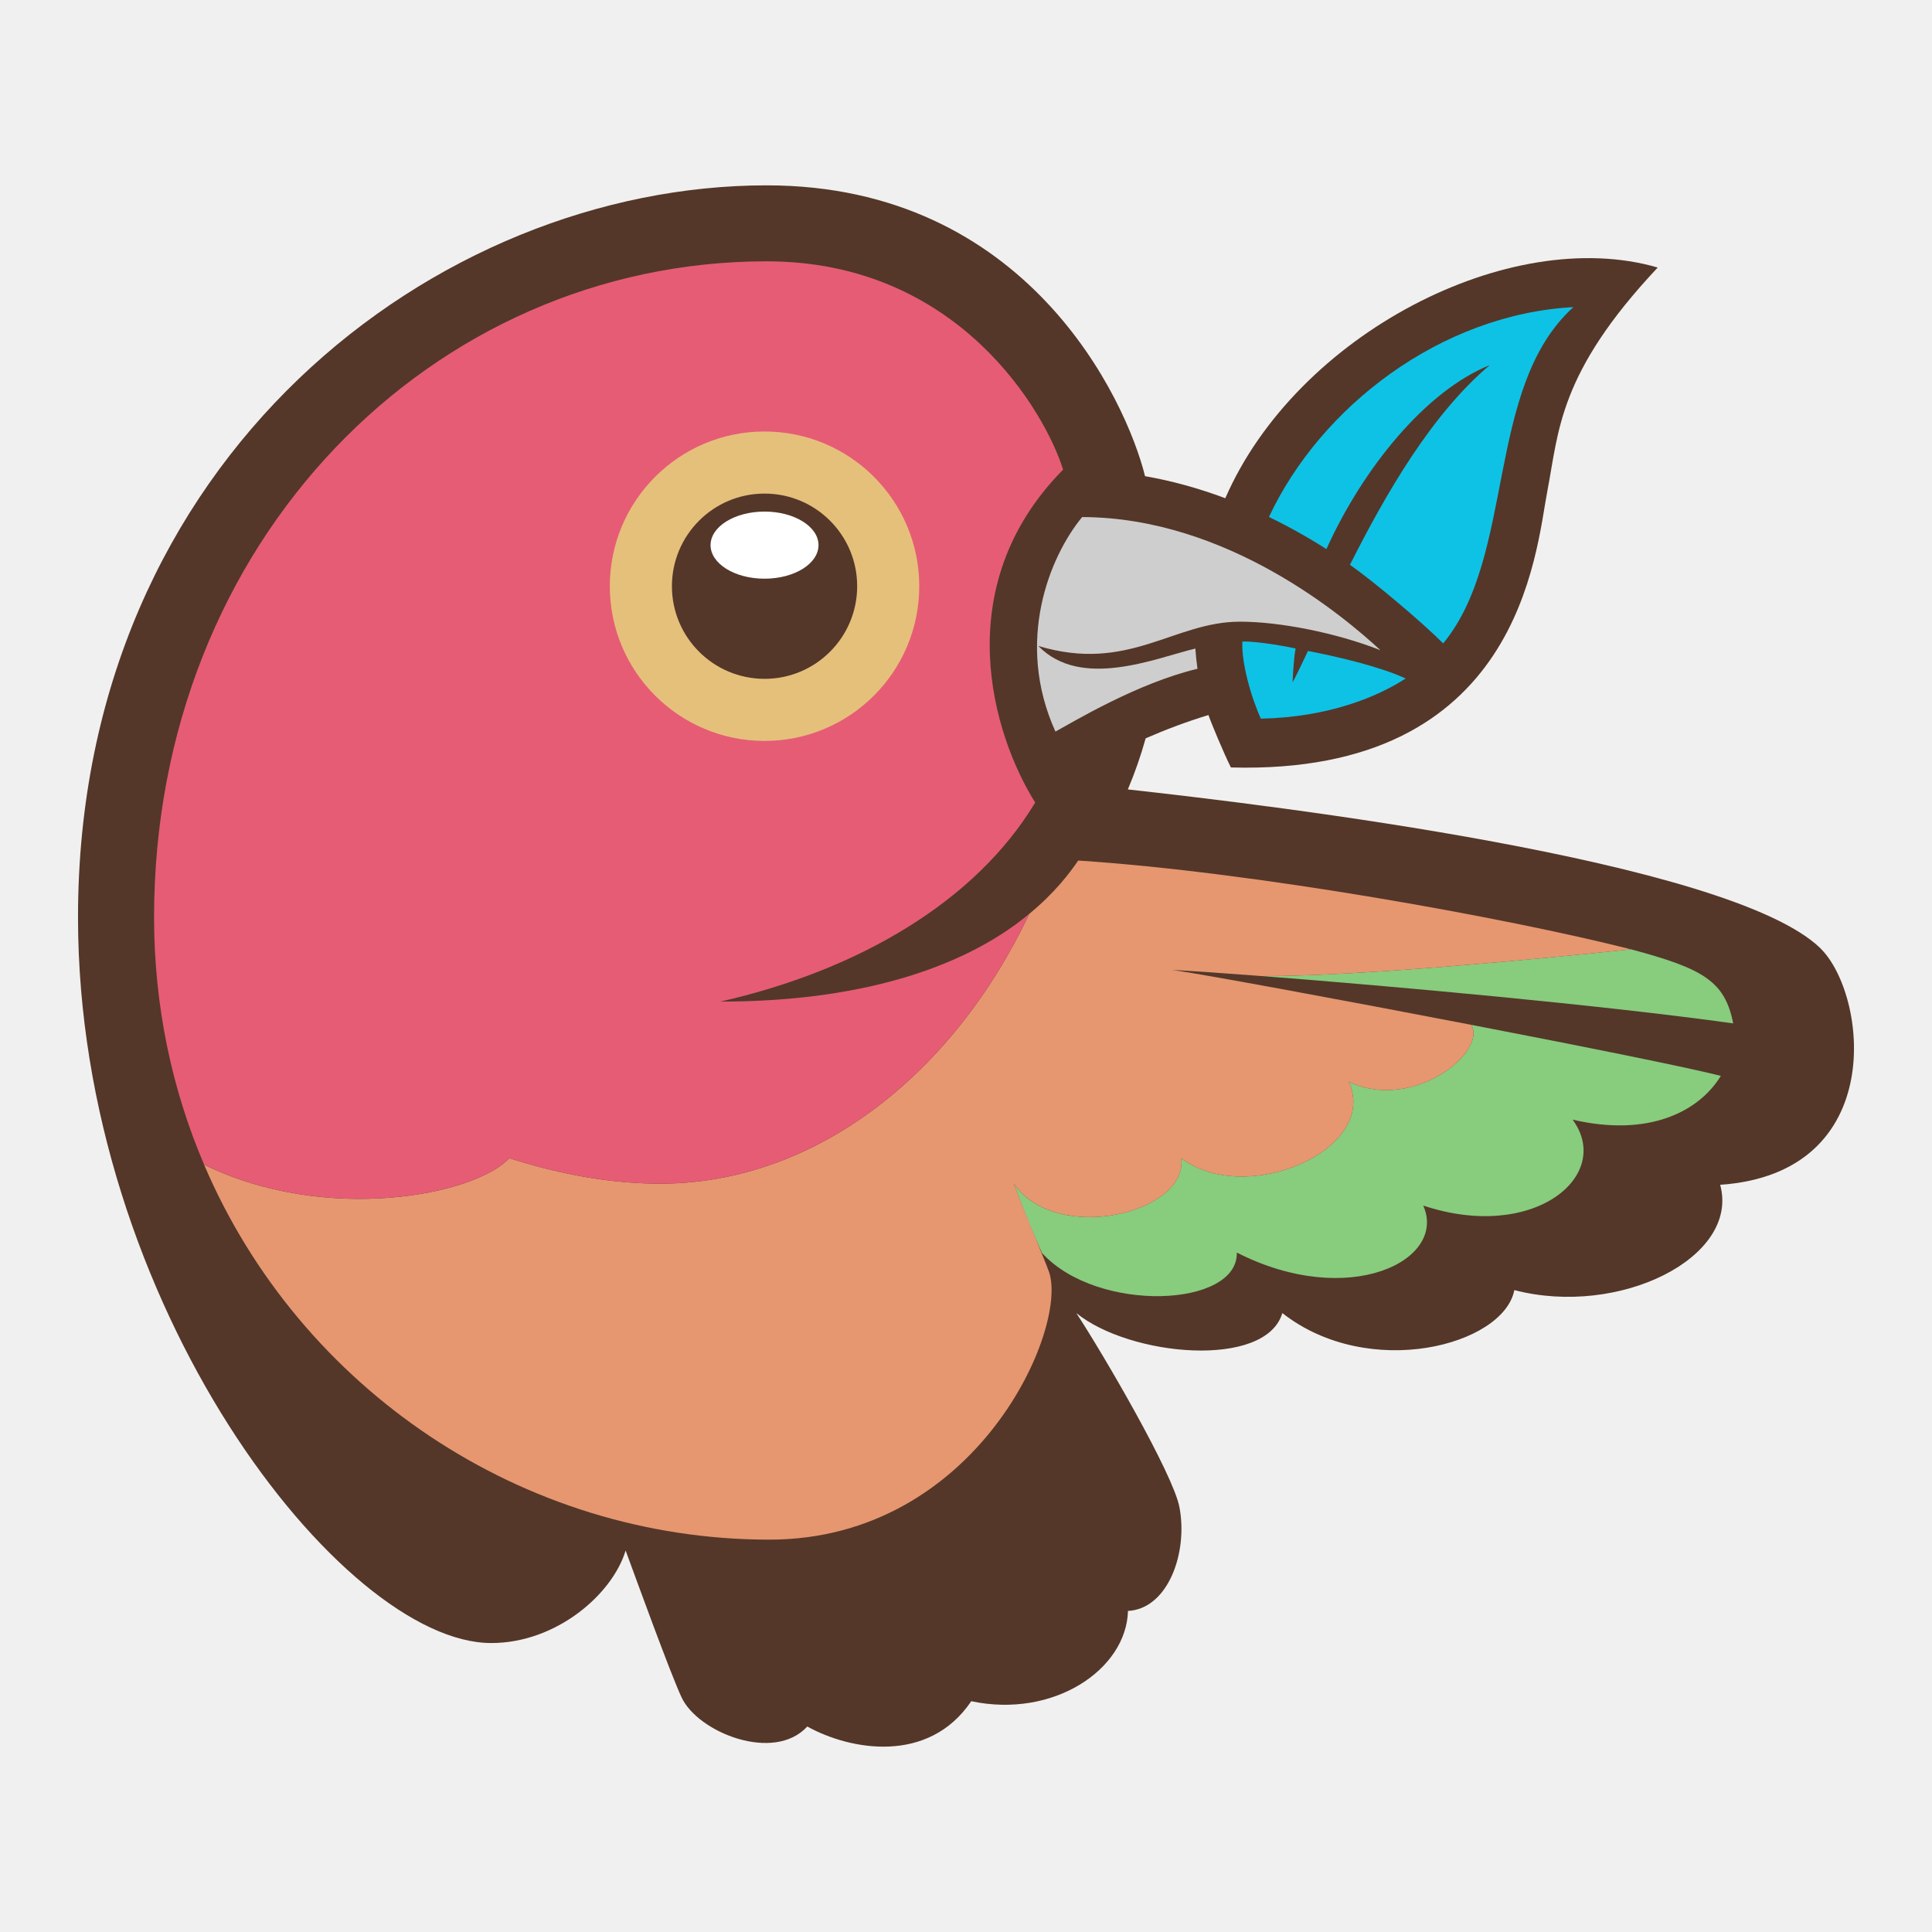
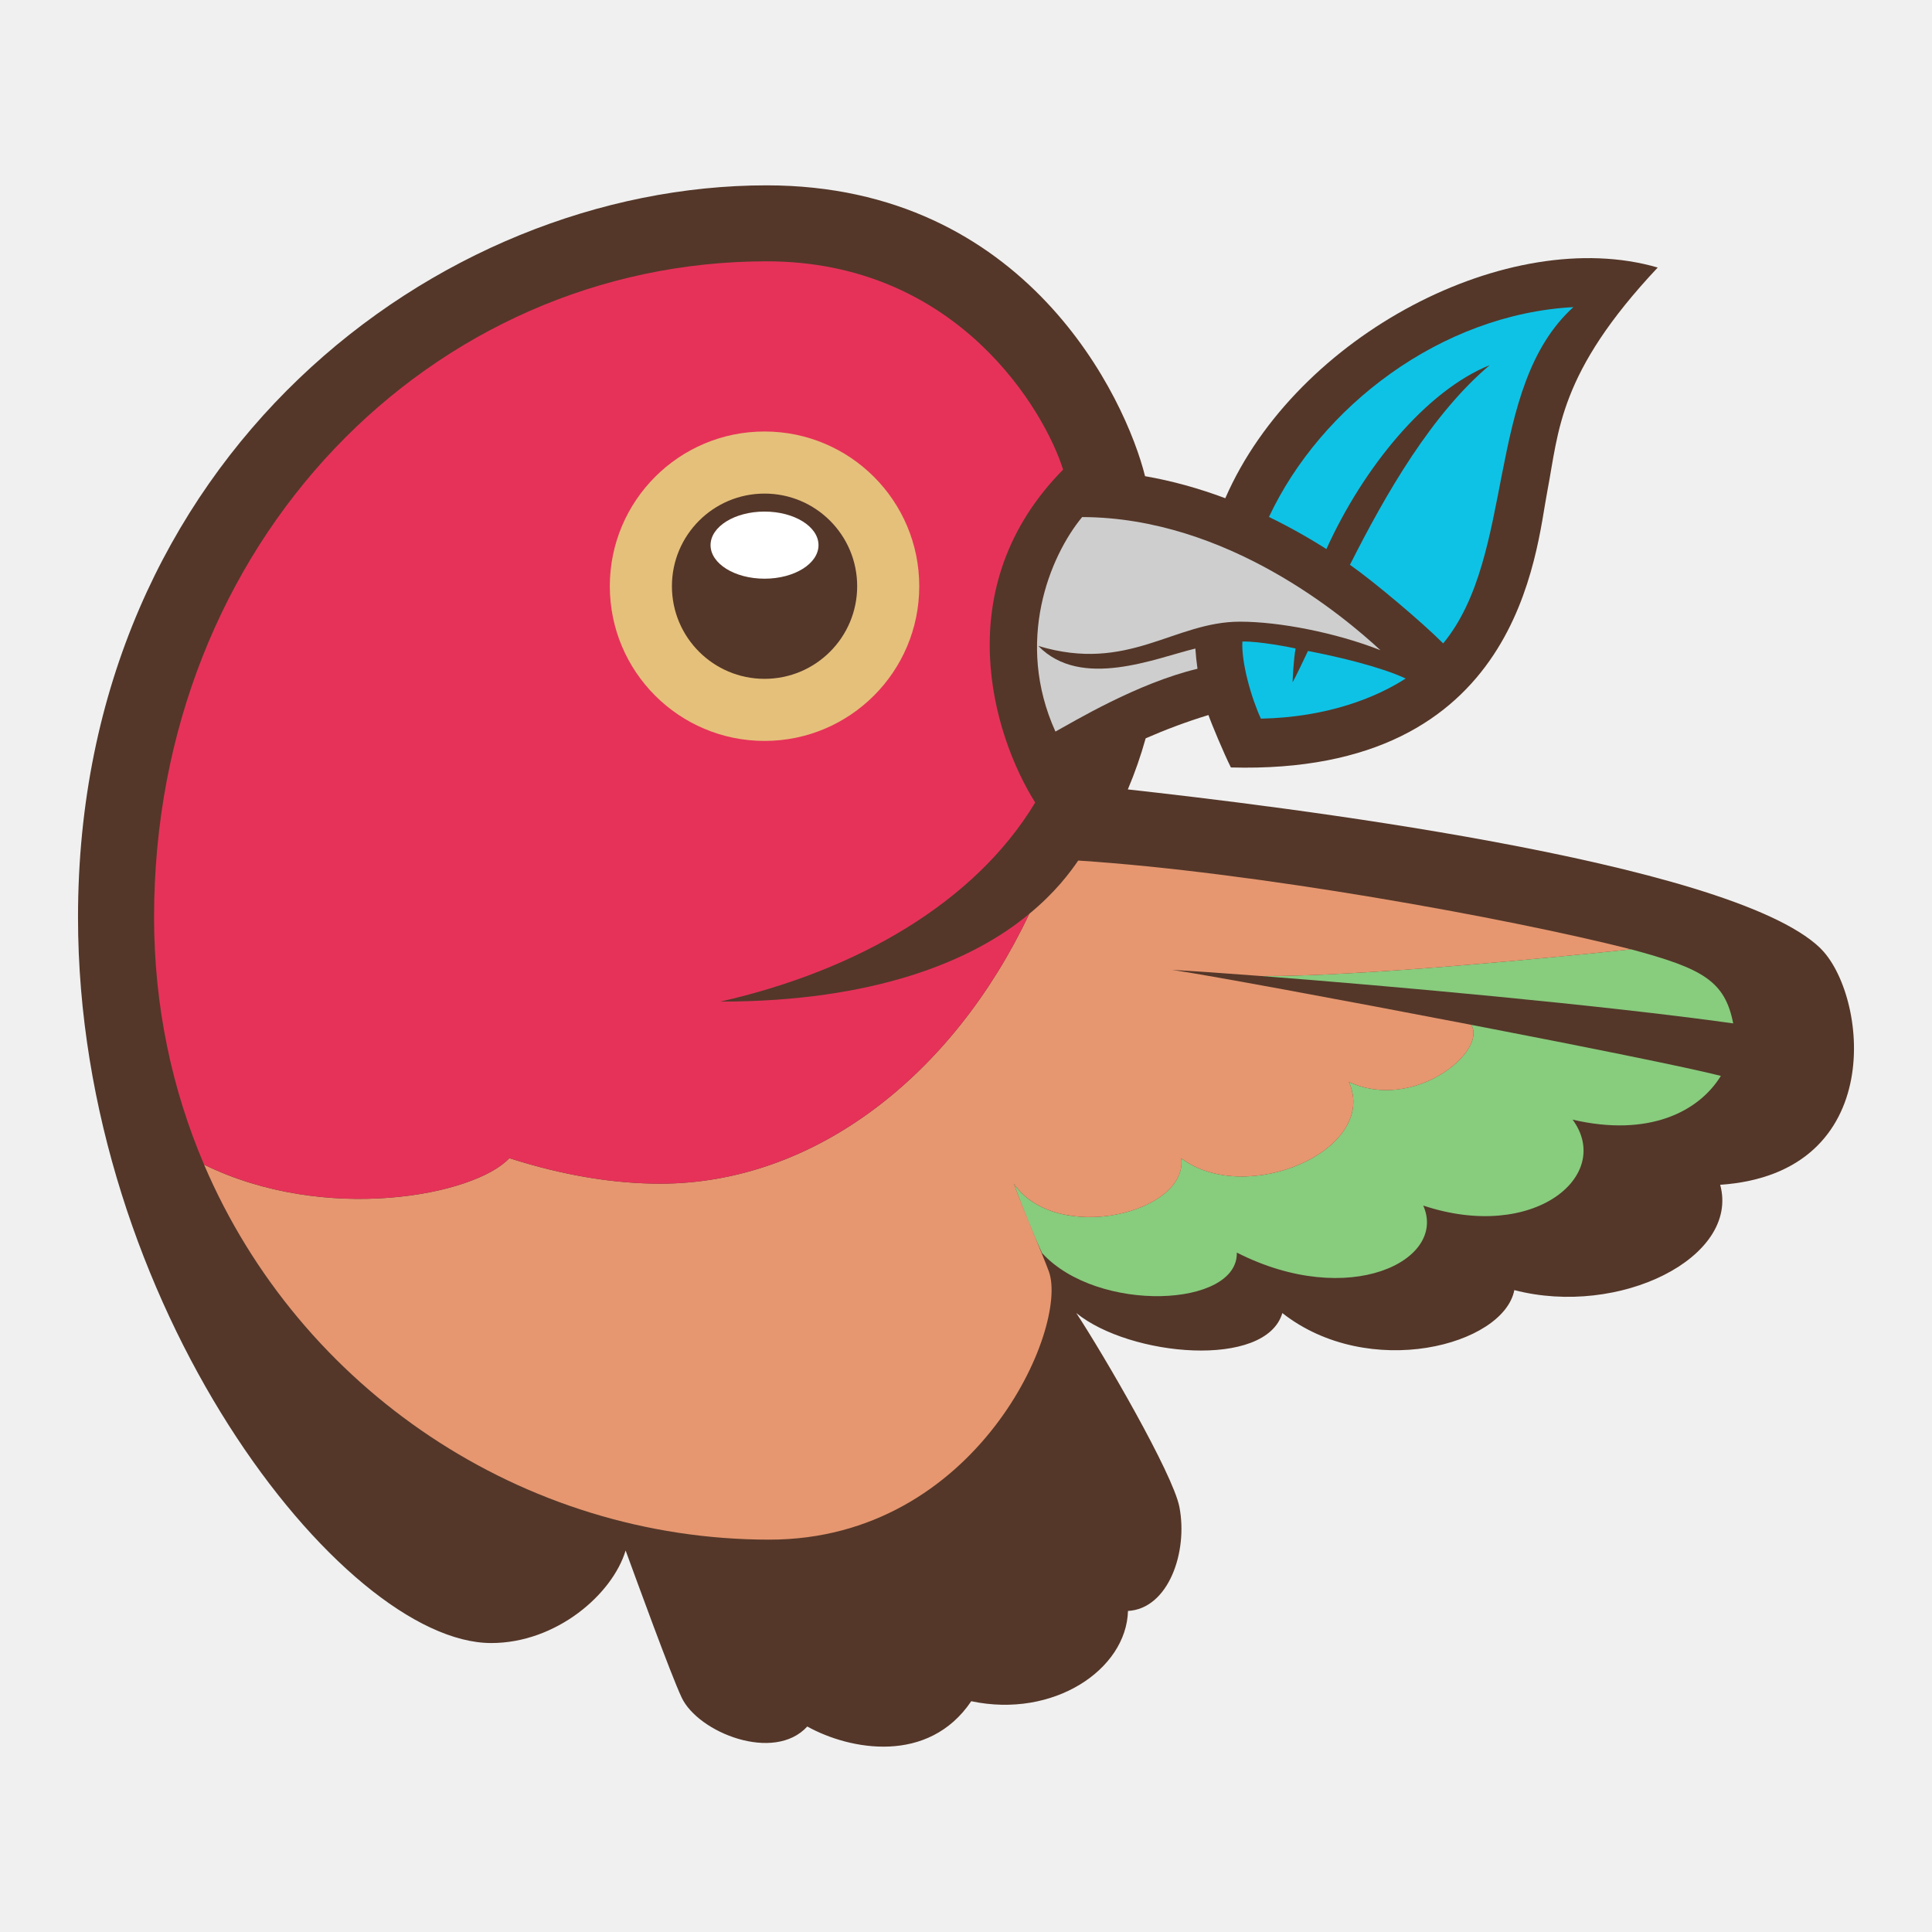
<svg xmlns="http://www.w3.org/2000/svg" xml:space="preserve" viewBox="0 0 400 400">
  <path fill="#543729" d="M376.834 196.261c-18.912-18.172-113.486-29.517-143.327-32.819a87.566 87.566 0 0 0 3.692-10.58c4.068-1.78 8.46-3.438 13-4.822.553 1.632 3.159 7.885 4.644 10.853 60.004 1.655 63.085-44.591 65.525-57.26 2.387-12.389 2.265-24.359 22.847-46.241-30.663-8.936-74.759 13.85-89.53 47.762-5.55-2.08-11.114-3.615-16.615-4.565-3.943-15.905-24.474-60.215-78.352-60.215-68.215 0-142.567 56.276-142.567 151.542 0 80.078 54.672 150.258 85.559 150.258 13.49 0 25.094-10.103 27.818-19.158 2.284 6.209 9.292 25.51 11.593 30.424 3.402 7.267 19.134 13.554 26.018 6.014 8.852 4.917 25.095 7.88 33.947-5.235 17.049 3.606 32.12-6.56 32.45-18.691 8.365-.447 12.469-12.193 10.642-21.547-1.346-6.887-15.732-31.599-21.343-40.13 11.108 9.035 39.243 11.593 42.66.006 17.909 14.057 45.817 6.679 48.03-4.753 21.761 5.654 46.72-6.764 42.621-21.803 34.958-2.418 30.483-39.611 20.675-49.037z" />
  <path fill="#0EC2E6" d="M279.494 116.935c7.529-14.938 16.99-31.25 28.94-41.34-13.153 5.3-26.139 21.146-33.817 38.083a118.443 118.443 0 0 0-11.893-6.646c10.71-22.862 35.598-41.955 63.025-43.447-18.37 16.662-11.85 51.29-26.954 69.623-4.322-4.342-14.247-12.72-19.301-16.273zm-11.876 24.326c.008-.572.222-4.981.624-6.994-1.054-.248-7.601-1.529-11.015-1.449-.249 4.288 1.802 11.581 3.828 15.972 13.956-.292 24.036-4.472 29.969-8.314-5.051-2.354-13.67-4.448-20.224-5.7-.732 1.513-2.531 5.368-3.182 6.485z" />
  <g stroke-width=".973" transform="translate(10.989 32.73) scale(.81733)">
    <path fill="#88CC7E" d="M250.54 277.39c.004.024.015.057.018.082-2.165-4.657-4.463-10.314-7.208-17.708 10.688 15.557 44.184 7.533 42.427-6.407 16.395 12.336 50.143-2.055 42.471-19.353 16.423 7.653 35.168-7.745 30.964-14.455 28 5.4 54.832 10.783 63.256 12.938-5.595 9.123-18.339 15.566-37.549 11.089 10.38 14.14-9.773 31.105-37.844 21.76 6.18 13.883-18.814 26.38-47.22 11.91.361 13.889-35.24 15.488-49.315.143zm55.543-70.194c32.497 2.495 86.238 7.34 119.51 11.997-2.102-10.828-7.844-13.921-25.905-18.772-19.425 2.072-68.706 6.913-93.604 6.776z" />
    <path fill="#E69770" d="M285.78 253.36c16.395 12.336 50.143-2.055 42.471-19.353 16.423 7.653 35.168-7.745 30.964-14.455-33.103-6.383-67.84-12.788-75.719-13.908 4.78.254 12.702.797 22.59 1.556 24.899.137 74.18-4.704 93.604-6.775-31.452-7.975-95.666-19.613-140.01-22.48-2.055 3.003-5.833 8.097-12.413 13.51-19.403 41.053-54.557 68.34-93.454 68.34-11.335 0-24.018-1.912-38.233-6.456-8.865 9.497-46.661 16.694-77.329 1.641 24.326 56.961 80.74 94.984 143.19 94.984 52.591 0 75.912-53.704 70.808-67.914-1.238-3.45-6.145-14.889-8.891-22.283 10.689 15.556 44.185 7.532 42.429-6.408z" />
    <path fill="#cecece" d="M253.91 145.27c4.644-2.526 20.69-12.253 35.981-15.908a67.843 67.843 0 0 1-.536-5.12c-10.032 2.403-28.945 10.51-39.784-.661 22.866 6.9 34.283-6.149 51.09-6.149 10.014 0 24.305 2.798 35.57 7.22-9.061-8.37-38.772-33.63-75.558-33.717-8.213 9.957-17.09 31.526-6.764 54.334z" />
-     <path fill="#E65C75" d="M115.58 253.33c14.215 4.544 26.898 6.457 38.233 6.457 38.896 0 74.05-27.29 93.454-68.341-14.351 11.978-39.291 22.228-78.241 22.228 34.694-7.866 64.56-25.156 79.753-50.427-10.68-16.998-22.263-54.603 7.07-84.33-4.512-14.497-26.475-52.766-75.095-52.766-84.85 0-155.17 71.001-155.17 166.15 0 22.525 4.547 43.65 12.67 62.664 30.666 15.054 68.462 7.858 77.327-1.64z" />
+     <path fill="#e63259" d="M115.58 253.33c14.215 4.544 26.898 6.457 38.233 6.457 38.896 0 74.05-27.29 93.454-68.341-14.351 11.978-39.291 22.228-78.241 22.228 34.694-7.866 64.56-25.156 79.753-50.427-10.68-16.998-22.263-54.603 7.07-84.33-4.512-14.497-26.475-52.766-75.095-52.766-84.85 0-155.17 71.001-155.17 166.15 0 22.525 4.547 43.65 12.67 62.664 30.666 15.054 68.462 7.858 77.327-1.64z" />
    <path fill="#E5C07B" d="M141.03 108.45c0 21.644 17.546 39.191 39.19 39.191s39.192-17.548 39.192-39.191c0-21.644-17.548-39.191-39.192-39.191s-39.19 17.547-39.19 39.191z" />
    <path fill="#543729" d="M156.76 108.45c0 12.958 10.507 23.463 23.463 23.463 12.96 0 23.464-10.506 23.464-23.463 0-12.959-10.504-23.464-23.464-23.464-12.957 0-23.463 10.506-23.463 23.464z" />
    <ellipse cx="180.22" cy="98.044" fill="#fff" rx="13.673" ry="8.501" />
  </g>
</svg>
